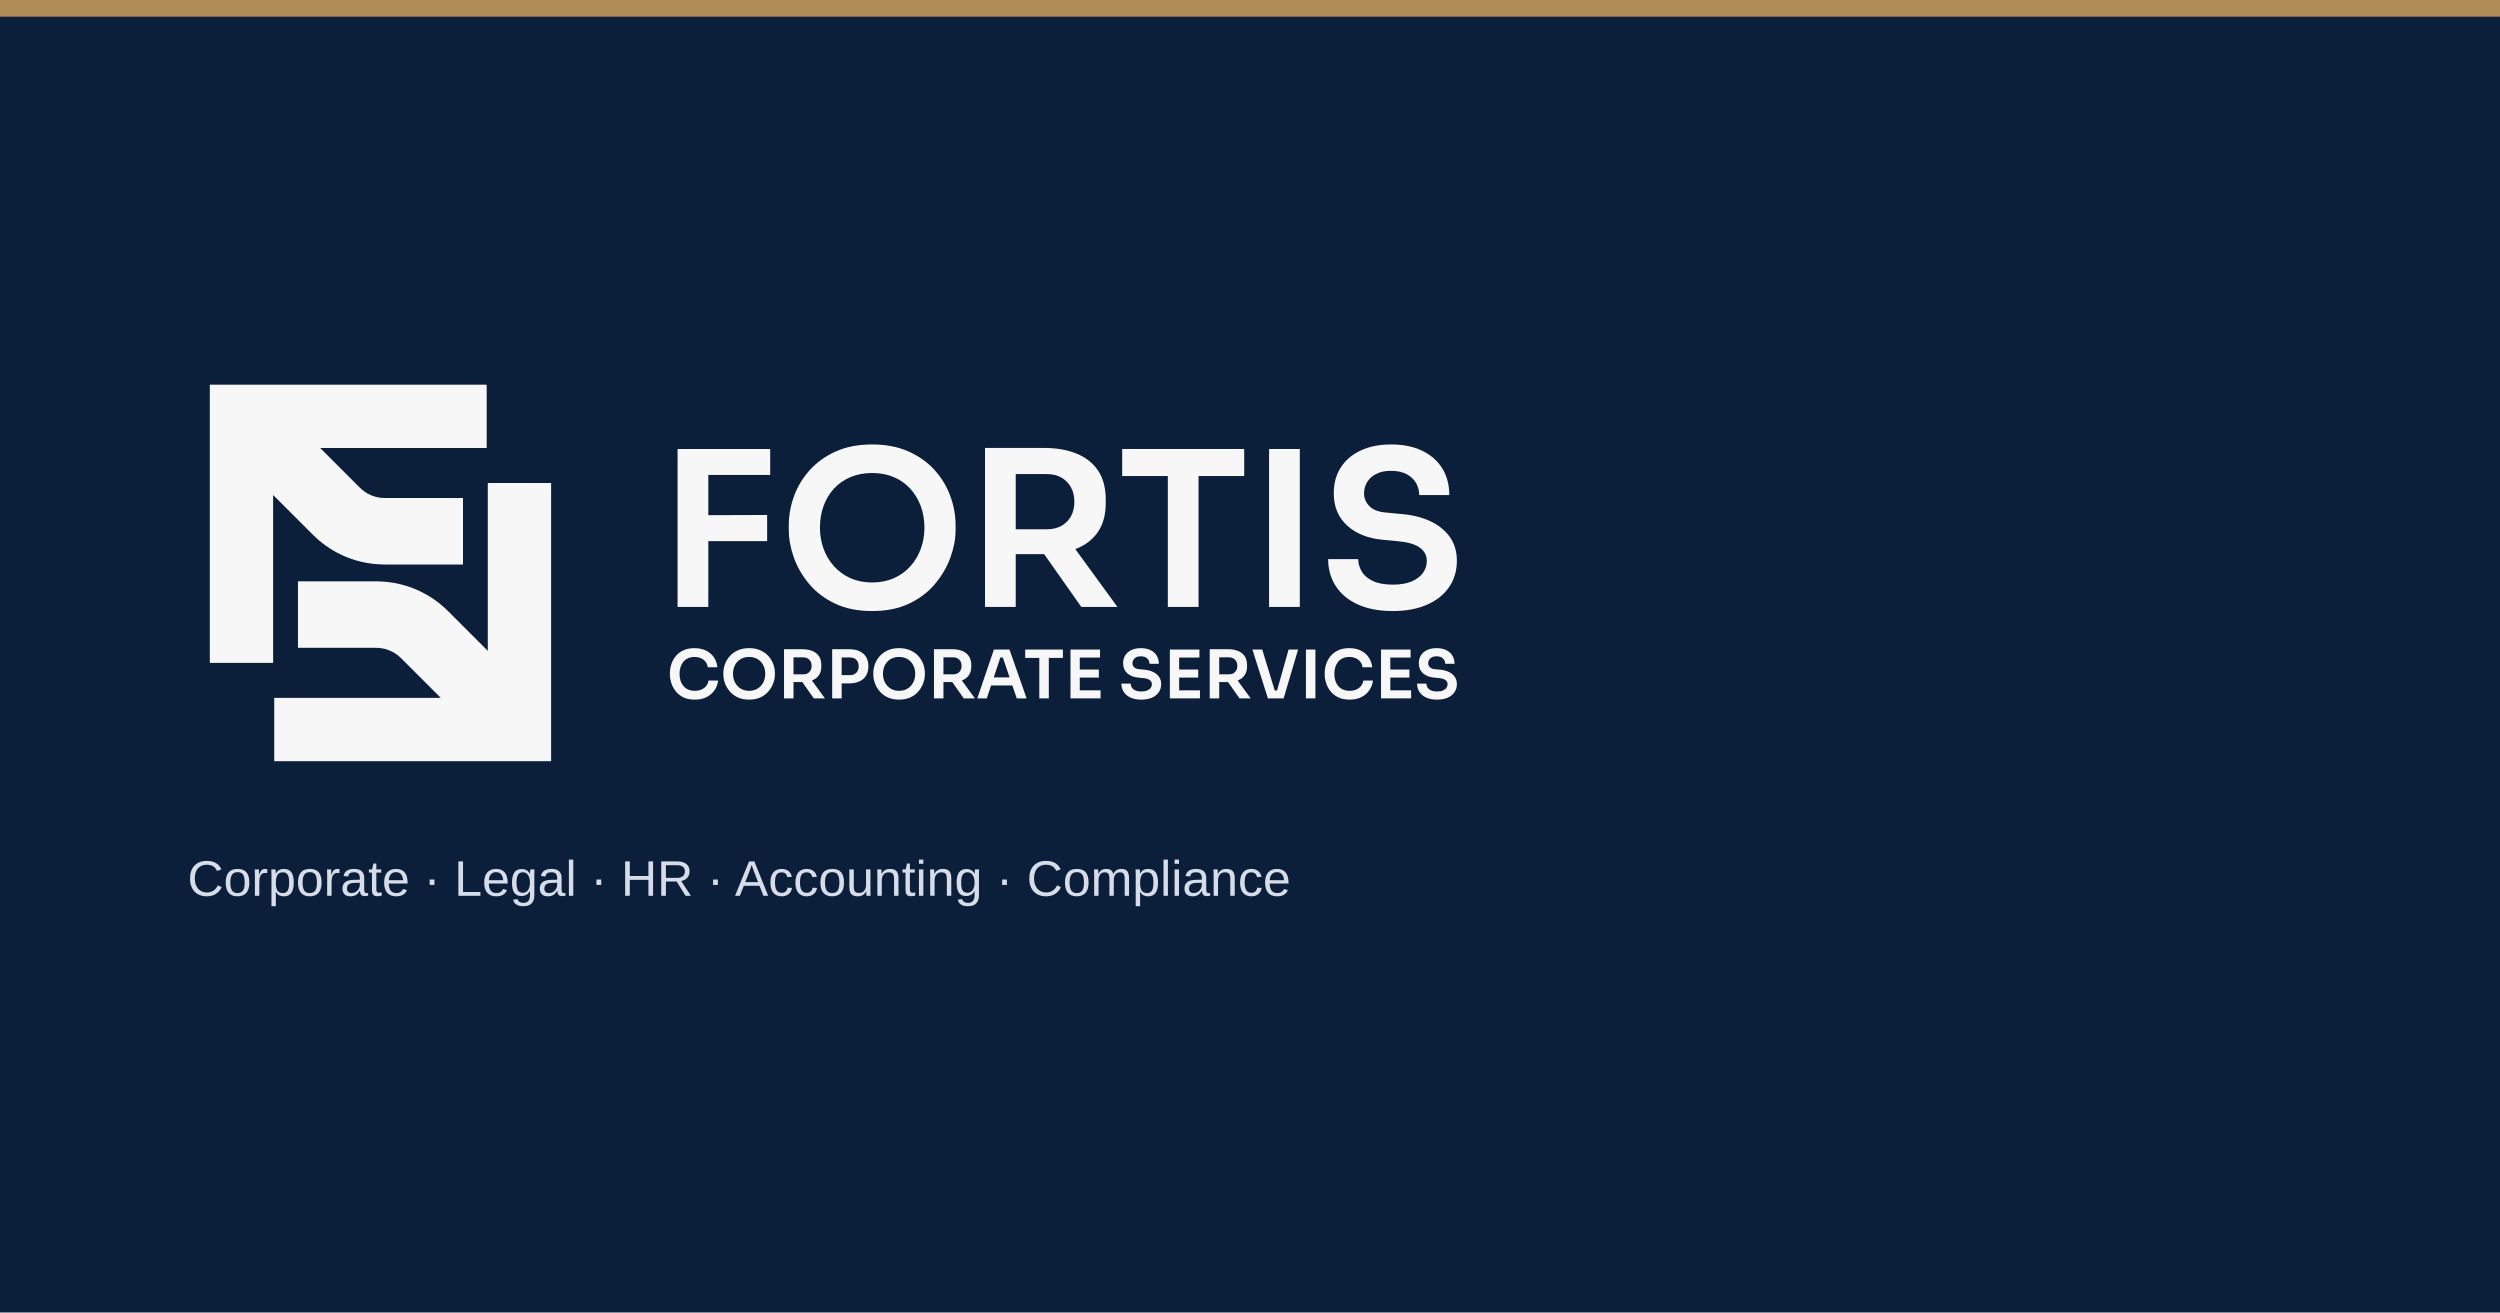
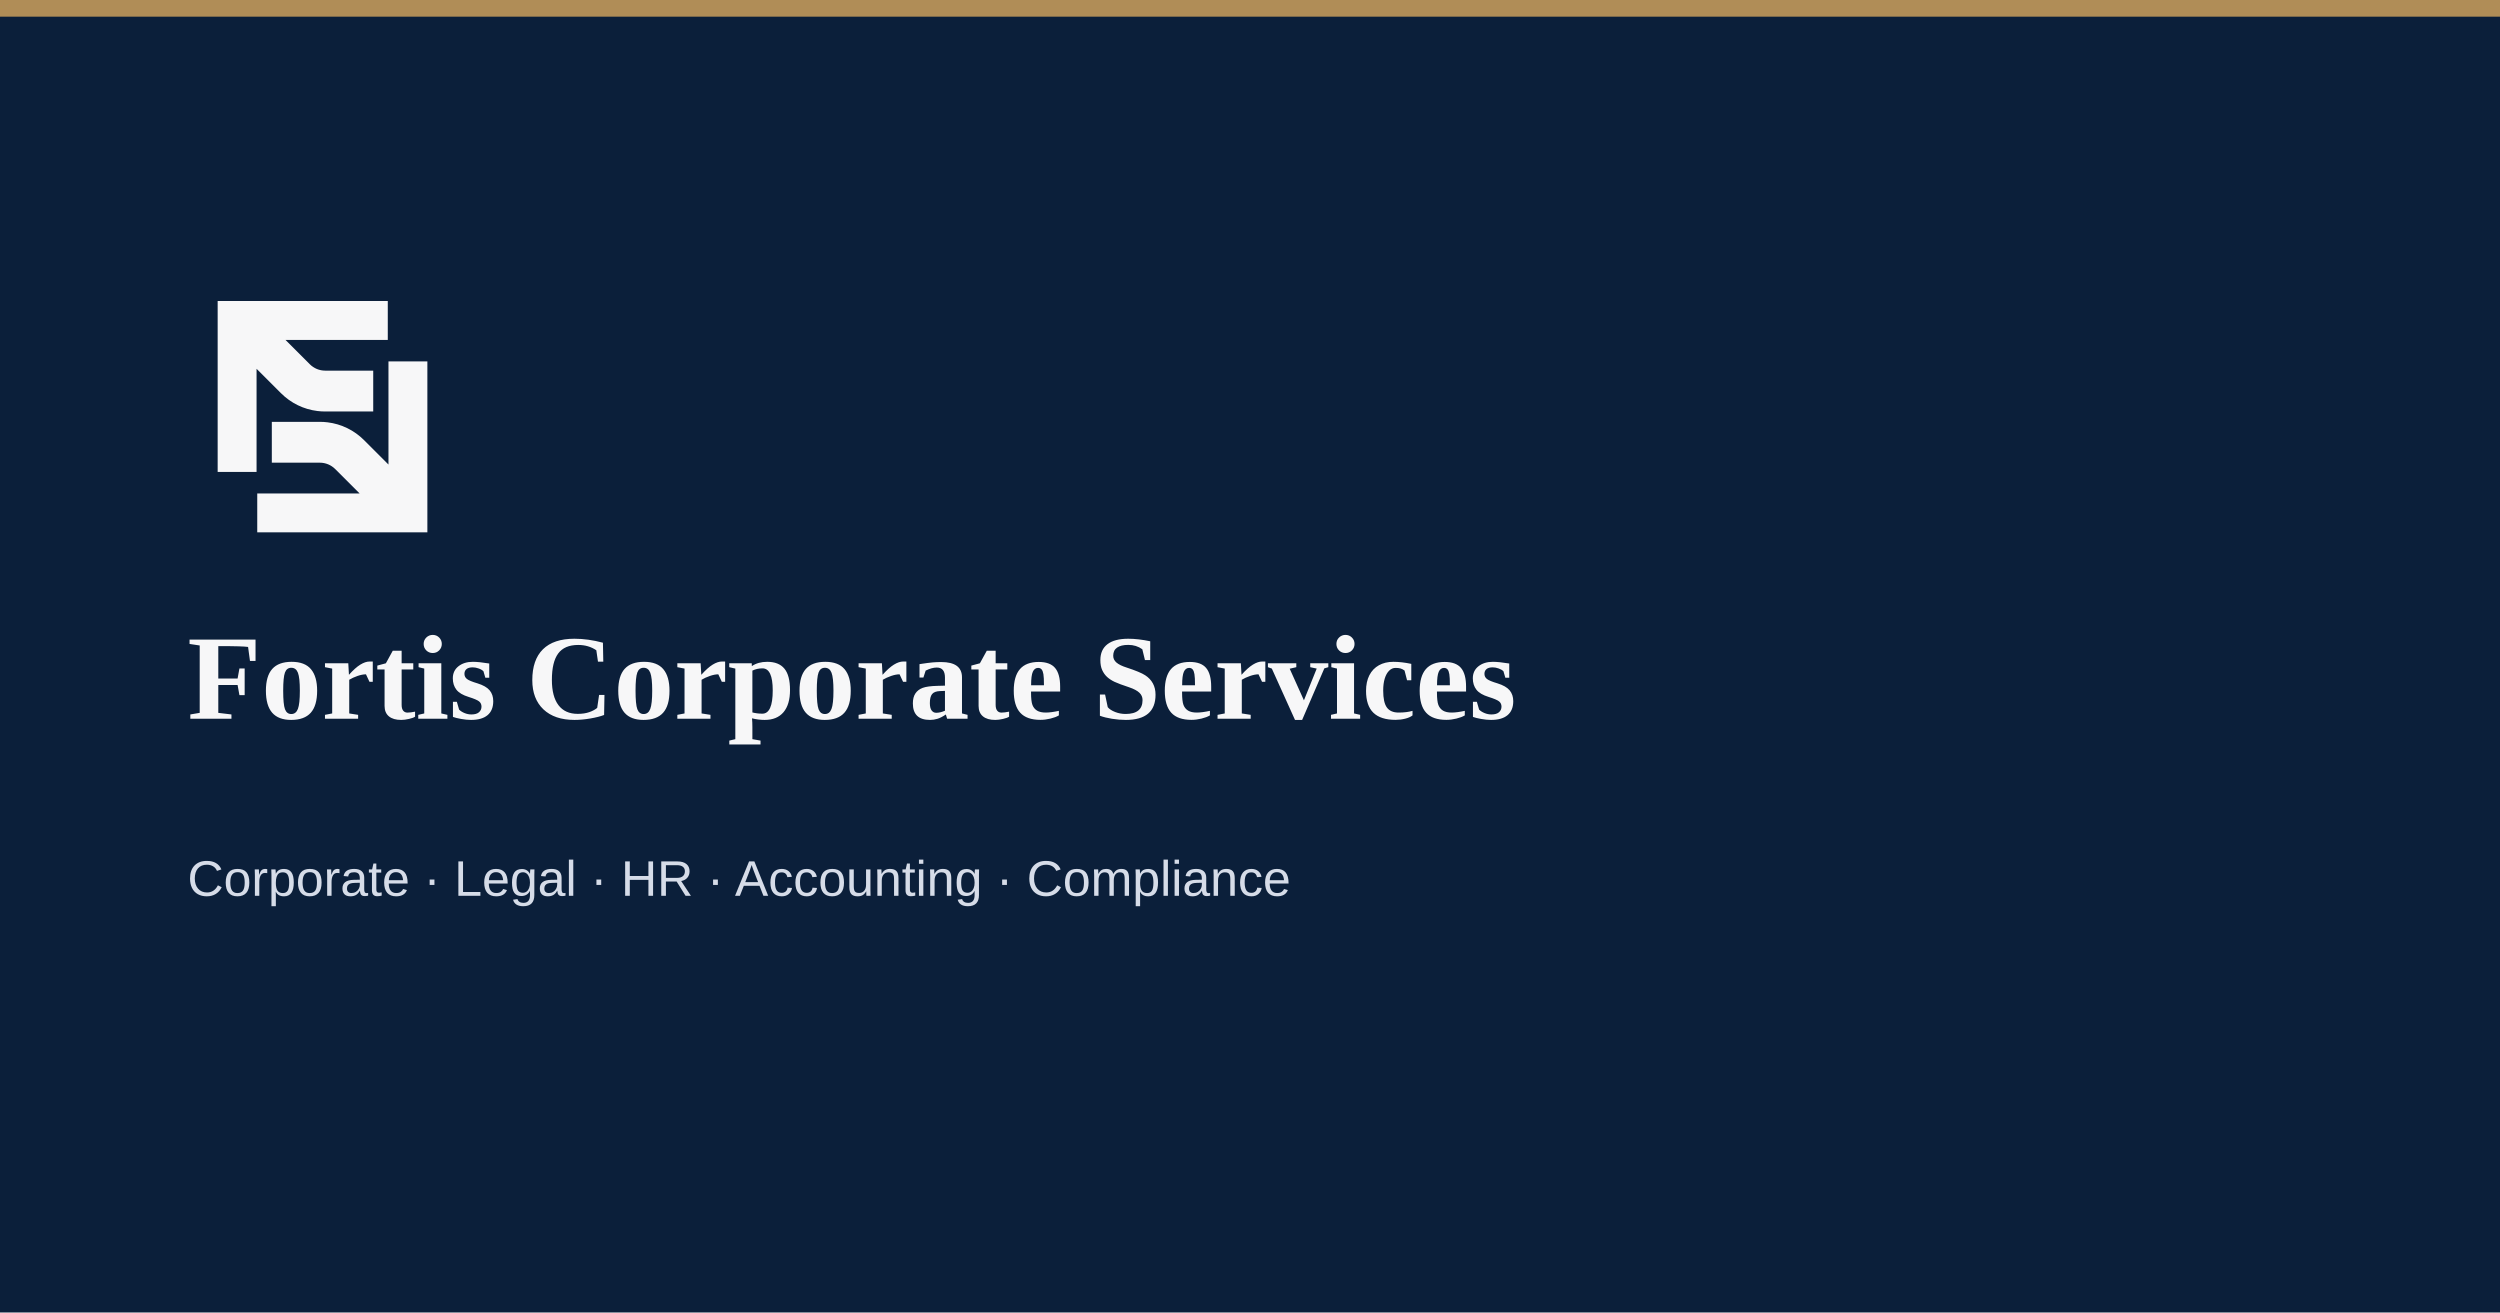
<svg xmlns="http://www.w3.org/2000/svg" width="1200" height="630" viewBox="0 0 1200 630">
  <rect width="1200" height="630" fill="#0B1F3A" />
  <rect x="0" y="0" width="1200" height="8" fill="#B08D57" />
-   <g transform="translate(-233.23 -83.38) scale(1.337706)" fill="#F7F7F8">
-     <path d="M 348.984 223.082 L 289.234 223.082 L 303.445 237.293 C 305.855 239.711 309.062 241.031 312.473 241.031 L 340.484 241.031 L 340.484 264.891 L 312.473 264.891 C 310.934 264.891 309.414 264.793 307.914 264.609 C 299.855 263.621 292.406 260 286.574 254.16 L 272.355 239.949 L 272.355 300.172 L 249.633 300.172 L 249.633 200.352 L 348.984 200.352 Z M 348.984 223.082 " />
-     <path d="M 372.105 235.652 L 372.105 335.461 L 272.754 335.461 L 272.754 312.742 L 332.516 312.742 L 318.293 298.52 C 315.895 296.109 312.684 294.781 309.273 294.781 L 281.266 294.781 L 281.266 270.93 L 309.273 270.93 C 310.805 270.93 312.324 271.02 313.824 271.211 C 321.883 272.199 329.336 275.82 335.164 281.652 L 349.383 295.871 L 349.383 235.652 Z M 372.105 235.652 " />
-     <path d="M 426.953 256.512 L 426.953 247.195 L 449.621 247.117 L 449.621 256.512 Z M 426.953 223.441 L 450.711 223.441 L 450.711 232.754 L 426.953 232.754 Z M 417.484 223.441 L 428.508 223.441 L 428.508 280.109 L 417.484 280.109 Z M 417.484 223.441 " />
-     <path d="M 487.273 271.34 C 490.172 271.34 492.785 270.82 495.113 269.785 C 497.445 268.75 499.426 267.316 501.055 265.477 C 502.684 263.641 503.926 261.543 504.781 259.188 C 505.633 256.836 506.062 254.336 506.062 251.699 C 506.062 248.902 505.621 246.316 504.738 243.934 C 503.859 241.555 502.605 239.469 500.977 237.688 C 499.344 235.898 497.379 234.516 495.074 233.531 C 492.773 232.551 490.172 232.059 487.273 232.059 C 484.426 232.059 481.84 232.551 479.512 233.531 C 477.184 234.516 475.203 235.898 473.57 237.688 C 471.941 239.469 470.699 241.555 469.848 243.934 C 468.992 246.316 468.566 248.902 468.566 251.699 C 468.566 254.336 468.992 256.836 469.848 259.188 C 470.699 261.543 471.941 263.641 473.57 265.477 C 475.203 267.316 477.184 268.75 479.512 269.785 C 481.84 270.82 484.426 271.34 487.273 271.34 M 487.273 281.586 C 482.148 281.586 477.711 280.691 473.961 278.906 C 470.207 277.121 467.102 274.754 464.645 271.805 C 462.188 268.855 460.359 265.684 459.172 262.293 C 457.98 258.906 457.387 255.633 457.387 252.473 L 457.387 250.766 C 457.387 247.301 458.008 243.844 459.25 240.402 C 460.492 236.961 462.367 233.844 464.879 231.047 C 467.387 228.254 470.508 226.016 474.23 224.332 C 477.957 222.652 482.305 221.809 487.273 221.809 C 492.242 221.809 496.602 222.652 500.355 224.332 C 504.105 226.016 507.238 228.254 509.746 231.047 C 512.258 233.844 514.133 236.961 515.375 240.402 C 516.617 243.844 517.238 247.301 517.238 250.766 L 517.238 252.473 C 517.238 255.633 516.629 258.906 515.414 262.293 C 514.199 265.684 512.359 268.855 509.902 271.805 C 507.445 274.754 504.34 277.121 500.586 278.906 C 496.836 280.691 492.398 281.586 487.273 281.586 " />
-     <path d="M 562.344 280.109 L 545.031 255.5 L 557.375 255.5 L 575.309 280.109 Z M 535.559 261.168 L 535.559 252.242 L 550 252.242 C 552.02 252.242 553.766 251.828 555.242 251 C 556.715 250.172 557.852 249.02 558.656 247.543 C 559.457 246.07 559.859 244.348 559.859 242.383 C 559.859 240.414 559.457 238.695 558.656 237.219 C 557.852 235.742 556.715 234.578 555.242 233.727 C 553.766 232.871 552.02 232.445 550 232.445 L 535.559 232.445 L 535.559 223.051 L 548.836 223.051 C 553.391 223.051 557.336 223.738 560.676 225.109 C 564.012 226.48 566.586 228.523 568.398 231.242 C 570.211 233.961 571.117 237.414 571.117 241.605 L 571.117 242.848 C 571.117 246.988 570.195 250.418 568.359 253.133 C 566.523 255.852 563.949 257.871 560.637 259.188 C 557.324 260.508 553.391 261.168 548.836 261.168 Z M 527.797 223.051 L 538.82 223.051 L 538.82 280.109 L 527.797 280.109 Z M 527.797 223.051 " />
-     <path d="M 593.395 231.59 L 604.418 231.59 L 604.418 280.109 L 593.395 280.109 Z M 577.016 223.441 L 620.801 223.441 L 620.801 233.145 L 577.016 233.145 Z M 577.016 223.441 " />
-     <path d="M 629.727 223.441 L 640.75 223.441 L 640.75 280.109 L 629.727 280.109 Z M 629.727 223.441 " />
-     <path d="M 674.129 281.586 C 669.16 281.586 664.941 280.781 661.477 279.18 C 658.008 277.574 655.383 275.363 653.598 272.543 C 651.809 269.723 650.918 266.523 650.918 262.953 L 661.711 262.953 C 661.711 264.453 662.121 265.918 662.949 267.34 C 663.777 268.766 665.109 269.914 666.949 270.793 C 668.785 271.676 671.18 272.113 674.129 272.113 C 676.871 272.113 679.137 271.727 680.922 270.949 C 682.707 270.176 684.055 269.152 684.961 267.883 C 685.863 266.617 686.32 265.18 686.32 263.574 C 686.32 261.609 685.465 260.02 683.758 258.801 C 682.047 257.586 679.383 256.82 675.762 256.512 L 670.789 256.043 C 665.359 255.578 661.023 253.883 657.789 250.957 C 654.555 248.035 652.938 244.168 652.938 239.355 C 652.938 235.73 653.789 232.613 655.5 230 C 657.207 227.387 659.598 225.367 662.68 223.945 C 665.758 222.523 669.367 221.809 673.512 221.809 C 677.805 221.809 681.516 222.562 684.648 224.059 C 687.781 225.562 690.188 227.672 691.867 230.387 C 693.551 233.105 694.391 236.301 694.391 239.977 L 683.602 239.977 C 683.602 238.473 683.238 237.062 682.516 235.742 C 681.789 234.426 680.676 233.352 679.176 232.523 C 677.676 231.695 675.785 231.281 673.512 231.281 C 671.336 231.281 669.535 231.656 668.113 232.406 C 666.688 233.156 665.617 234.141 664.891 235.355 C 664.164 236.57 663.805 237.906 663.805 239.355 C 663.805 241.113 664.449 242.652 665.746 243.973 C 667.039 245.293 669.082 246.059 671.879 246.262 L 676.77 246.73 C 680.859 247.039 684.418 247.895 687.441 249.289 C 690.473 250.688 692.84 252.578 694.547 254.957 C 696.254 257.34 697.109 260.211 697.109 263.574 C 697.109 267.148 696.176 270.289 694.312 273.008 C 692.449 275.727 689.797 277.832 686.355 279.332 C 682.914 280.836 678.84 281.586 674.129 281.586 " />
-     <path d="M 423.656 313.379 C 422.055 313.379 420.691 313.102 419.566 312.551 C 418.438 312 417.516 311.27 416.805 310.367 C 416.094 309.461 415.57 308.484 415.234 307.438 C 414.898 306.391 414.73 305.371 414.73 304.379 L 414.73 303.852 C 414.73 302.762 414.902 301.691 415.246 300.633 C 415.59 299.578 416.117 298.617 416.828 297.754 C 417.539 296.891 418.453 296.199 419.566 295.68 C 420.676 295.156 421.992 294.898 423.512 294.898 C 425.098 294.898 426.48 295.188 427.664 295.762 C 428.848 296.34 429.793 297.137 430.496 298.16 C 431.199 299.188 431.625 300.387 431.77 301.762 L 428.312 301.762 C 428.199 300.961 427.926 300.289 427.484 299.746 C 427.043 299.203 426.484 298.785 425.805 298.5 C 425.125 298.211 424.359 298.066 423.512 298.066 C 422.664 298.066 421.906 298.219 421.234 298.523 C 420.562 298.824 420 299.25 419.551 299.793 C 419.105 300.34 418.762 300.98 418.531 301.715 C 418.301 302.449 418.184 303.258 418.184 304.137 C 418.184 305.004 418.301 305.801 418.531 306.539 C 418.762 307.273 419.113 307.918 419.578 308.469 C 420.039 309.023 420.613 309.449 421.293 309.754 C 421.973 310.059 422.762 310.211 423.656 310.211 C 424.969 310.211 426.074 309.887 426.969 309.238 C 427.863 308.59 428.41 307.684 428.602 306.516 L 432.055 306.516 C 431.898 307.762 431.473 308.906 430.785 309.945 C 430.098 310.984 429.152 311.816 427.953 312.441 C 426.754 313.066 425.32 313.379 423.656 313.379 " />
-     <path d="M 443.145 310.211 C 444.039 310.211 444.848 310.051 445.57 309.73 C 446.289 309.41 446.902 308.965 447.406 308.398 C 447.91 307.832 448.293 307.184 448.555 306.453 C 448.82 305.727 448.953 304.953 448.953 304.137 C 448.953 303.273 448.816 302.473 448.543 301.738 C 448.27 301.004 447.883 300.355 447.379 299.805 C 446.875 299.254 446.27 298.824 445.555 298.523 C 444.844 298.219 444.039 298.066 443.145 298.066 C 442.266 298.066 441.465 298.219 440.746 298.523 C 440.023 298.824 439.414 299.254 438.91 299.805 C 438.406 300.355 438.02 301.004 437.758 301.738 C 437.492 302.473 437.359 303.273 437.359 304.137 C 437.359 304.953 437.492 305.727 437.758 306.453 C 438.02 307.184 438.406 307.832 438.91 308.398 C 439.414 308.965 440.023 309.41 440.746 309.73 C 441.465 310.051 442.266 310.211 443.145 310.211 M 443.145 313.379 C 441.559 313.379 440.188 313.102 439.027 312.551 C 437.867 312 436.91 311.266 436.148 310.355 C 435.387 309.441 434.824 308.461 434.457 307.414 C 434.086 306.367 433.906 305.355 433.906 304.379 L 433.906 303.852 C 433.906 302.777 434.098 301.711 434.48 300.645 C 434.863 299.582 435.445 298.617 436.219 297.754 C 436.996 296.891 437.961 296.199 439.113 295.68 C 440.266 295.156 441.609 294.898 443.145 294.898 C 444.68 294.898 446.027 295.156 447.188 295.68 C 448.348 296.199 449.316 296.891 450.094 297.754 C 450.867 298.617 451.449 299.582 451.832 300.645 C 452.215 301.711 452.41 302.777 452.41 303.852 L 452.41 304.379 C 452.41 305.355 452.219 306.367 451.844 307.414 C 451.469 308.461 450.898 309.441 450.141 310.355 C 449.379 311.266 448.422 312 447.262 312.551 C 446.102 313.102 444.727 313.379 443.145 313.379 " />
-     <path d="M 466.352 312.922 L 461 305.312 L 464.816 305.312 L 470.359 312.922 Z M 458.07 307.066 L 458.07 304.305 L 462.535 304.305 C 463.16 304.305 463.699 304.18 464.156 303.922 C 464.613 303.664 464.965 303.309 465.211 302.855 C 465.461 302.398 465.582 301.867 465.582 301.258 C 465.582 300.652 465.461 300.117 465.211 299.66 C 464.965 299.207 464.613 298.848 464.156 298.582 C 463.699 298.316 463.16 298.188 462.535 298.188 L 458.07 298.188 L 458.07 295.281 L 462.176 295.281 C 463.582 295.281 464.805 295.492 465.836 295.918 C 466.867 296.344 467.664 296.973 468.223 297.812 C 468.785 298.652 469.062 299.723 469.062 301.02 L 469.062 301.402 C 469.062 302.684 468.781 303.742 468.211 304.582 C 467.645 305.422 466.848 306.047 465.824 306.453 C 464.801 306.863 463.582 307.066 462.176 307.066 Z M 455.672 295.281 L 459.078 295.281 L 459.078 312.922 L 455.672 312.922 Z M 455.672 295.281 " />
-     <path d="M 475.879 307.547 L 475.879 304.594 L 479.289 304.594 C 479.961 304.594 480.531 304.457 481.004 304.188 C 481.477 303.914 481.84 303.539 482.098 303.059 C 482.352 302.578 482.48 302.035 482.48 301.426 C 482.48 300.785 482.352 300.227 482.098 299.746 C 481.84 299.266 481.477 298.895 481.004 298.629 C 480.531 298.367 479.961 298.234 479.289 298.234 L 475.879 298.234 L 475.879 295.281 L 479 295.281 C 480.473 295.281 481.723 295.523 482.754 296.004 C 483.789 296.48 484.574 297.164 485.121 298.055 C 485.664 298.941 485.938 300.004 485.938 301.234 L 485.938 301.617 C 485.938 302.816 485.664 303.867 485.121 304.762 C 484.574 305.656 483.789 306.348 482.754 306.824 C 481.723 307.305 480.473 307.547 479 307.547 Z M 472.953 295.281 L 476.359 295.281 L 476.359 312.922 L 472.953 312.922 Z M 472.953 295.281 " />
-     <path d="M 496.953 310.211 C 497.848 310.211 498.656 310.051 499.375 309.73 C 500.098 309.41 500.707 308.965 501.211 308.398 C 501.715 307.832 502.102 307.184 502.363 306.453 C 502.629 305.727 502.762 304.953 502.762 304.137 C 502.762 303.273 502.625 302.473 502.352 301.738 C 502.078 301.004 501.691 300.355 501.188 299.805 C 500.684 299.254 500.074 298.824 499.363 298.523 C 498.652 298.219 497.848 298.066 496.953 298.066 C 496.07 298.066 495.273 298.219 494.551 298.523 C 493.832 298.824 493.219 299.254 492.715 299.805 C 492.211 300.355 491.828 301.004 491.562 301.738 C 491.301 302.473 491.168 303.273 491.168 304.137 C 491.168 304.953 491.301 305.727 491.562 306.453 C 491.828 307.184 492.211 307.832 492.715 308.398 C 493.219 308.965 493.832 309.41 494.551 309.73 C 495.273 310.051 496.07 310.211 496.953 310.211 M 496.953 313.379 C 495.367 313.379 493.996 313.102 492.836 312.551 C 491.676 312 490.715 311.266 489.957 310.355 C 489.195 309.441 488.633 308.461 488.266 307.414 C 487.895 306.367 487.711 305.355 487.711 304.379 L 487.711 303.852 C 487.711 302.777 487.902 301.711 488.289 300.645 C 488.672 299.582 489.254 298.617 490.027 297.754 C 490.805 296.891 491.77 296.199 492.922 295.68 C 494.07 295.156 495.414 294.898 496.953 294.898 C 498.488 294.898 499.836 295.156 500.996 295.68 C 502.156 296.199 503.121 296.891 503.898 297.754 C 504.676 298.617 505.258 299.582 505.641 300.645 C 506.023 301.711 506.215 302.777 506.215 303.852 L 506.215 304.379 C 506.215 305.355 506.027 306.367 505.652 307.414 C 505.277 308.461 504.707 309.441 503.949 310.355 C 503.188 311.266 502.227 312 501.066 312.551 C 499.906 313.102 498.535 313.379 496.953 313.379 " />
-     <path d="M 520.16 312.922 L 514.809 305.312 L 518.625 305.312 L 524.168 312.922 Z M 511.879 307.066 L 511.879 304.305 L 516.344 304.305 C 516.969 304.305 517.508 304.18 517.965 303.922 C 518.418 303.664 518.773 303.309 519.02 302.855 C 519.266 302.398 519.391 301.867 519.391 301.258 C 519.391 300.652 519.266 300.117 519.02 299.66 C 518.773 299.207 518.418 298.848 517.965 298.582 C 517.508 298.316 516.969 298.188 516.344 298.188 L 511.879 298.188 L 511.879 295.281 L 515.984 295.281 C 517.391 295.281 518.613 295.492 519.645 295.918 C 520.676 296.344 521.473 296.973 522.031 297.812 C 522.59 298.652 522.871 299.723 522.871 301.02 L 522.871 301.402 C 522.871 302.684 522.586 303.742 522.02 304.582 C 521.453 305.422 520.656 306.047 519.633 306.453 C 518.609 306.863 517.391 307.066 515.984 307.066 Z M 509.48 295.281 L 512.887 295.281 L 512.887 312.922 L 509.48 312.922 Z M 509.48 295.281 " />
-     <path d="M 529.207 308.289 L 530.289 305.387 L 537.367 305.387 L 538.449 308.289 Z M 525.031 312.922 L 530.984 295.402 L 536.574 295.402 L 542.719 312.922 L 539.191 312.922 L 534.008 297.73 L 535.23 298.258 L 532.23 298.258 L 533.48 297.73 L 528.438 312.922 Z M 525.031 312.922 " />
-     <path d="M 547.281 297.922 L 550.688 297.922 L 550.688 312.922 L 547.281 312.922 Z M 542.215 295.402 L 555.75 295.402 L 555.75 298.402 L 542.215 298.402 Z M 542.215 295.402 " />
-     <path d="M 561.316 310.043 L 569.262 310.043 L 569.262 312.922 L 561.316 312.922 Z M 561.316 302.578 L 568.637 302.578 L 568.637 305.457 L 561.316 305.457 Z M 561.316 295.402 L 569.07 295.402 L 569.07 298.281 L 561.316 298.281 Z M 558.465 295.402 L 561.797 295.402 L 561.797 312.922 L 558.465 312.922 Z M 558.465 295.402 " />
-     <path d="M 583.902 313.379 C 582.367 313.379 581.062 313.129 579.988 312.633 C 578.918 312.137 578.105 311.453 577.555 310.582 C 577.004 309.711 576.727 308.723 576.727 307.617 L 580.062 307.617 C 580.062 308.082 580.188 308.535 580.445 308.973 C 580.703 309.414 581.113 309.77 581.68 310.043 C 582.25 310.316 582.988 310.449 583.902 310.449 C 584.75 310.449 585.449 310.332 586.004 310.09 C 586.555 309.852 586.969 309.535 587.25 309.141 C 587.531 308.75 587.672 308.305 587.672 307.809 C 587.672 307.203 587.406 306.711 586.879 306.336 C 586.348 305.957 585.523 305.723 584.406 305.625 L 582.871 305.48 C 581.191 305.34 579.848 304.816 578.848 303.91 C 577.848 303.008 577.348 301.809 577.348 300.32 C 577.348 299.203 577.613 298.238 578.141 297.43 C 578.672 296.621 579.41 296 580.363 295.559 C 581.312 295.117 582.43 294.898 583.711 294.898 C 585.039 294.898 586.184 295.129 587.152 295.594 C 588.121 296.059 588.867 296.711 589.387 297.551 C 589.906 298.391 590.168 299.379 590.168 300.516 L 586.832 300.516 C 586.832 300.051 586.719 299.613 586.496 299.207 C 586.27 298.797 585.926 298.465 585.461 298.211 C 585 297.953 584.414 297.824 583.711 297.824 C 583.039 297.824 582.48 297.941 582.043 298.176 C 581.602 298.406 581.27 298.711 581.047 299.086 C 580.82 299.461 580.711 299.875 580.711 300.32 C 580.711 300.867 580.91 301.344 581.309 301.75 C 581.711 302.156 582.34 302.395 583.207 302.457 L 584.719 302.602 C 585.98 302.699 587.082 302.961 588.016 303.395 C 588.953 303.824 589.688 304.41 590.215 305.145 C 590.742 305.883 591.008 306.77 591.008 307.809 C 591.008 308.914 590.719 309.887 590.141 310.727 C 589.566 311.566 588.746 312.219 587.68 312.684 C 586.617 313.145 585.355 313.379 583.902 313.379 " />
-     <path d="M 596.98 310.043 L 604.926 310.043 L 604.926 312.922 L 596.98 312.922 Z M 596.98 302.578 L 604.301 302.578 L 604.301 305.457 L 596.98 305.457 Z M 596.98 295.402 L 604.734 295.402 L 604.734 298.281 L 596.98 298.281 Z M 594.125 295.402 L 597.461 295.402 L 597.461 312.922 L 594.125 312.922 Z M 594.125 295.402 " />
-     <path d="M 619.109 312.922 L 613.758 305.312 L 617.574 305.312 L 623.117 312.922 Z M 610.828 307.066 L 610.828 304.305 L 615.293 304.305 C 615.918 304.305 616.457 304.18 616.914 303.922 C 617.371 303.664 617.723 303.309 617.969 302.855 C 618.219 302.398 618.34 301.867 618.34 301.258 C 618.34 300.652 618.219 300.117 617.969 299.66 C 617.723 299.207 617.371 298.848 616.914 298.582 C 616.457 298.316 615.918 298.188 615.293 298.188 L 610.828 298.188 L 610.828 295.281 L 614.934 295.281 C 616.34 295.281 617.562 295.492 618.594 295.918 C 619.625 296.344 620.422 296.973 620.98 297.812 C 621.543 298.652 621.82 299.723 621.82 301.02 L 621.82 301.402 C 621.82 302.684 621.539 303.742 620.969 304.582 C 620.402 305.422 619.605 306.047 618.582 306.453 C 617.559 306.863 616.34 307.066 614.934 307.066 Z M 608.43 295.281 L 611.836 295.281 L 611.836 312.922 L 608.43 312.922 Z M 608.43 295.281 " />
-     <path d="M 629.309 312.922 L 623.742 295.402 L 627.27 295.402 L 631.902 310.57 L 630.895 310.09 L 633.484 310.09 L 632.453 310.57 L 636.727 295.402 L 640.133 295.402 L 634.949 312.922 Z M 629.309 312.922 " />
-     <path d="M 642.941 295.402 L 646.348 295.402 L 646.348 312.922 L 642.941 312.922 Z M 642.941 295.402 " />
-     <path d="M 658.613 313.379 C 657.012 313.379 655.648 313.102 654.52 312.551 C 653.395 312 652.473 311.27 651.762 310.367 C 651.051 309.461 650.523 308.484 650.188 307.438 C 649.852 306.391 649.684 305.371 649.684 304.379 L 649.684 303.852 C 649.684 302.762 649.855 301.691 650.203 300.633 C 650.547 299.578 651.074 298.617 651.785 297.754 C 652.496 296.891 653.41 296.199 654.52 295.68 C 655.633 295.156 656.949 294.898 658.469 294.898 C 660.055 294.898 661.438 295.188 662.621 295.762 C 663.805 296.34 664.75 297.137 665.453 298.16 C 666.156 299.188 666.582 300.387 666.727 301.762 L 663.27 301.762 C 663.156 300.961 662.883 300.289 662.441 299.746 C 662 299.203 661.441 298.785 660.762 298.5 C 660.082 298.211 659.316 298.066 658.469 298.066 C 657.621 298.066 656.859 298.219 656.188 298.523 C 655.516 298.824 654.957 299.25 654.508 299.793 C 654.062 300.34 653.723 300.98 653.488 301.715 C 653.258 302.449 653.141 303.258 653.141 304.137 C 653.141 305.004 653.258 305.801 653.488 306.539 C 653.723 307.273 654.07 307.918 654.531 308.469 C 654.996 309.023 655.57 309.449 656.25 309.754 C 656.93 310.059 657.719 310.211 658.613 310.211 C 659.926 310.211 661.027 309.887 661.926 309.238 C 662.82 308.59 663.363 307.684 663.559 306.516 L 667.012 306.516 C 666.852 307.762 666.43 308.906 665.742 309.945 C 665.055 310.984 664.109 311.816 662.91 312.441 C 661.711 313.066 660.277 313.379 658.613 313.379 " />
-     <path d="M 672.75 310.043 L 680.691 310.043 L 680.691 312.922 L 672.75 312.922 Z M 672.75 302.578 L 680.07 302.578 L 680.07 305.457 L 672.75 305.457 Z M 672.75 295.402 L 680.5 295.402 L 680.5 298.281 L 672.75 298.281 Z M 669.895 295.402 L 673.23 295.402 L 673.23 312.922 L 669.895 312.922 Z M 669.895 295.402 " />
-     <path d="M 690.004 313.379 C 688.469 313.379 687.164 313.129 686.094 312.633 C 685.023 312.137 684.211 311.453 683.656 310.582 C 683.105 309.711 682.828 308.723 682.828 307.617 L 686.164 307.617 C 686.164 308.082 686.293 308.535 686.551 308.973 C 686.805 309.414 687.219 309.77 687.785 310.043 C 688.355 310.316 689.094 310.449 690.004 310.449 C 690.855 310.449 691.555 310.332 692.105 310.09 C 692.656 309.852 693.074 309.535 693.355 309.141 C 693.633 308.75 693.773 308.305 693.773 307.809 C 693.773 307.203 693.508 306.711 692.98 306.336 C 692.453 305.957 691.629 305.723 690.508 305.625 L 688.973 305.48 C 687.293 305.34 685.953 304.816 684.953 303.91 C 683.953 303.008 683.453 301.809 683.453 300.32 C 683.453 299.203 683.719 298.238 684.246 297.43 C 684.773 296.621 685.516 296 686.465 295.559 C 687.418 295.117 688.531 294.898 689.812 294.898 C 691.141 294.898 692.289 295.129 693.258 295.594 C 694.227 296.059 694.969 296.711 695.488 297.551 C 696.008 298.391 696.27 299.379 696.27 300.516 L 692.934 300.516 C 692.934 300.051 692.82 299.613 692.598 299.207 C 692.371 298.797 692.027 298.465 691.566 298.211 C 691.102 297.953 690.52 297.824 689.812 297.824 C 689.141 297.824 688.586 297.941 688.145 298.176 C 687.703 298.406 687.371 298.711 687.148 299.086 C 686.926 299.461 686.812 299.875 686.812 300.32 C 686.812 300.867 687.016 301.344 687.414 301.75 C 687.812 302.156 688.445 302.395 689.309 302.457 L 690.82 302.602 C 692.086 302.699 693.188 302.961 694.121 303.395 C 695.059 303.824 695.789 304.41 696.316 305.145 C 696.844 305.883 697.109 306.77 697.109 307.809 C 697.109 308.914 696.82 309.887 696.246 310.727 C 695.668 311.566 694.852 312.219 693.785 312.684 C 692.723 313.145 691.461 313.379 690.004 313.379 " />
+   <g transform="translate(90, 130) scale(0.482406) translate(-365.66, -354.90)" fill="#F7F7F8">
+     <path fill-rule="nonzero" d="M 564.941 423.625 L 463.137 423.625 L 487.348 447.836 C 491.453 451.961 496.926 454.211 502.734 454.211 L 550.457 454.211 L 550.457 494.863 L 502.734 494.863 C 500.109 494.863 497.52 494.691 494.965 494.387 C 481.23 492.699 468.539 486.531 458.605 476.582 L 434.375 452.371 L 434.375 554.973 L 395.664 554.973 L 395.664 384.898 L 564.941 384.898 Z M 564.941 423.625 " />
+     <path fill-rule="nonzero" d="M 604.336 445.043 L 604.336 615.102 L 435.059 615.102 L 435.059 576.391 L 536.879 576.391 L 512.652 552.164 C 508.562 548.059 503.094 545.789 497.281 545.789 L 449.559 545.789 L 449.559 505.152 L 497.281 505.152 C 499.891 505.152 502.48 505.309 505.035 505.633 C 518.766 507.316 531.461 513.484 541.395 523.418 L 565.625 547.648 L 565.625 445.043 Z M 604.336 445.043 " />
  </g>
+   <text x="90" y="345" font-family="Georgia, 'Times New Roman', serif" font-weight="bold" font-size="58" fill="#F7F7F8">Fortis Corporate Services</text>
  <text x="90" y="430" font-family="Arial, sans-serif" font-size="24" fill="#D6DCE8">Corporate · Legal · HR · Accounting · Compliance</text>
</svg>
